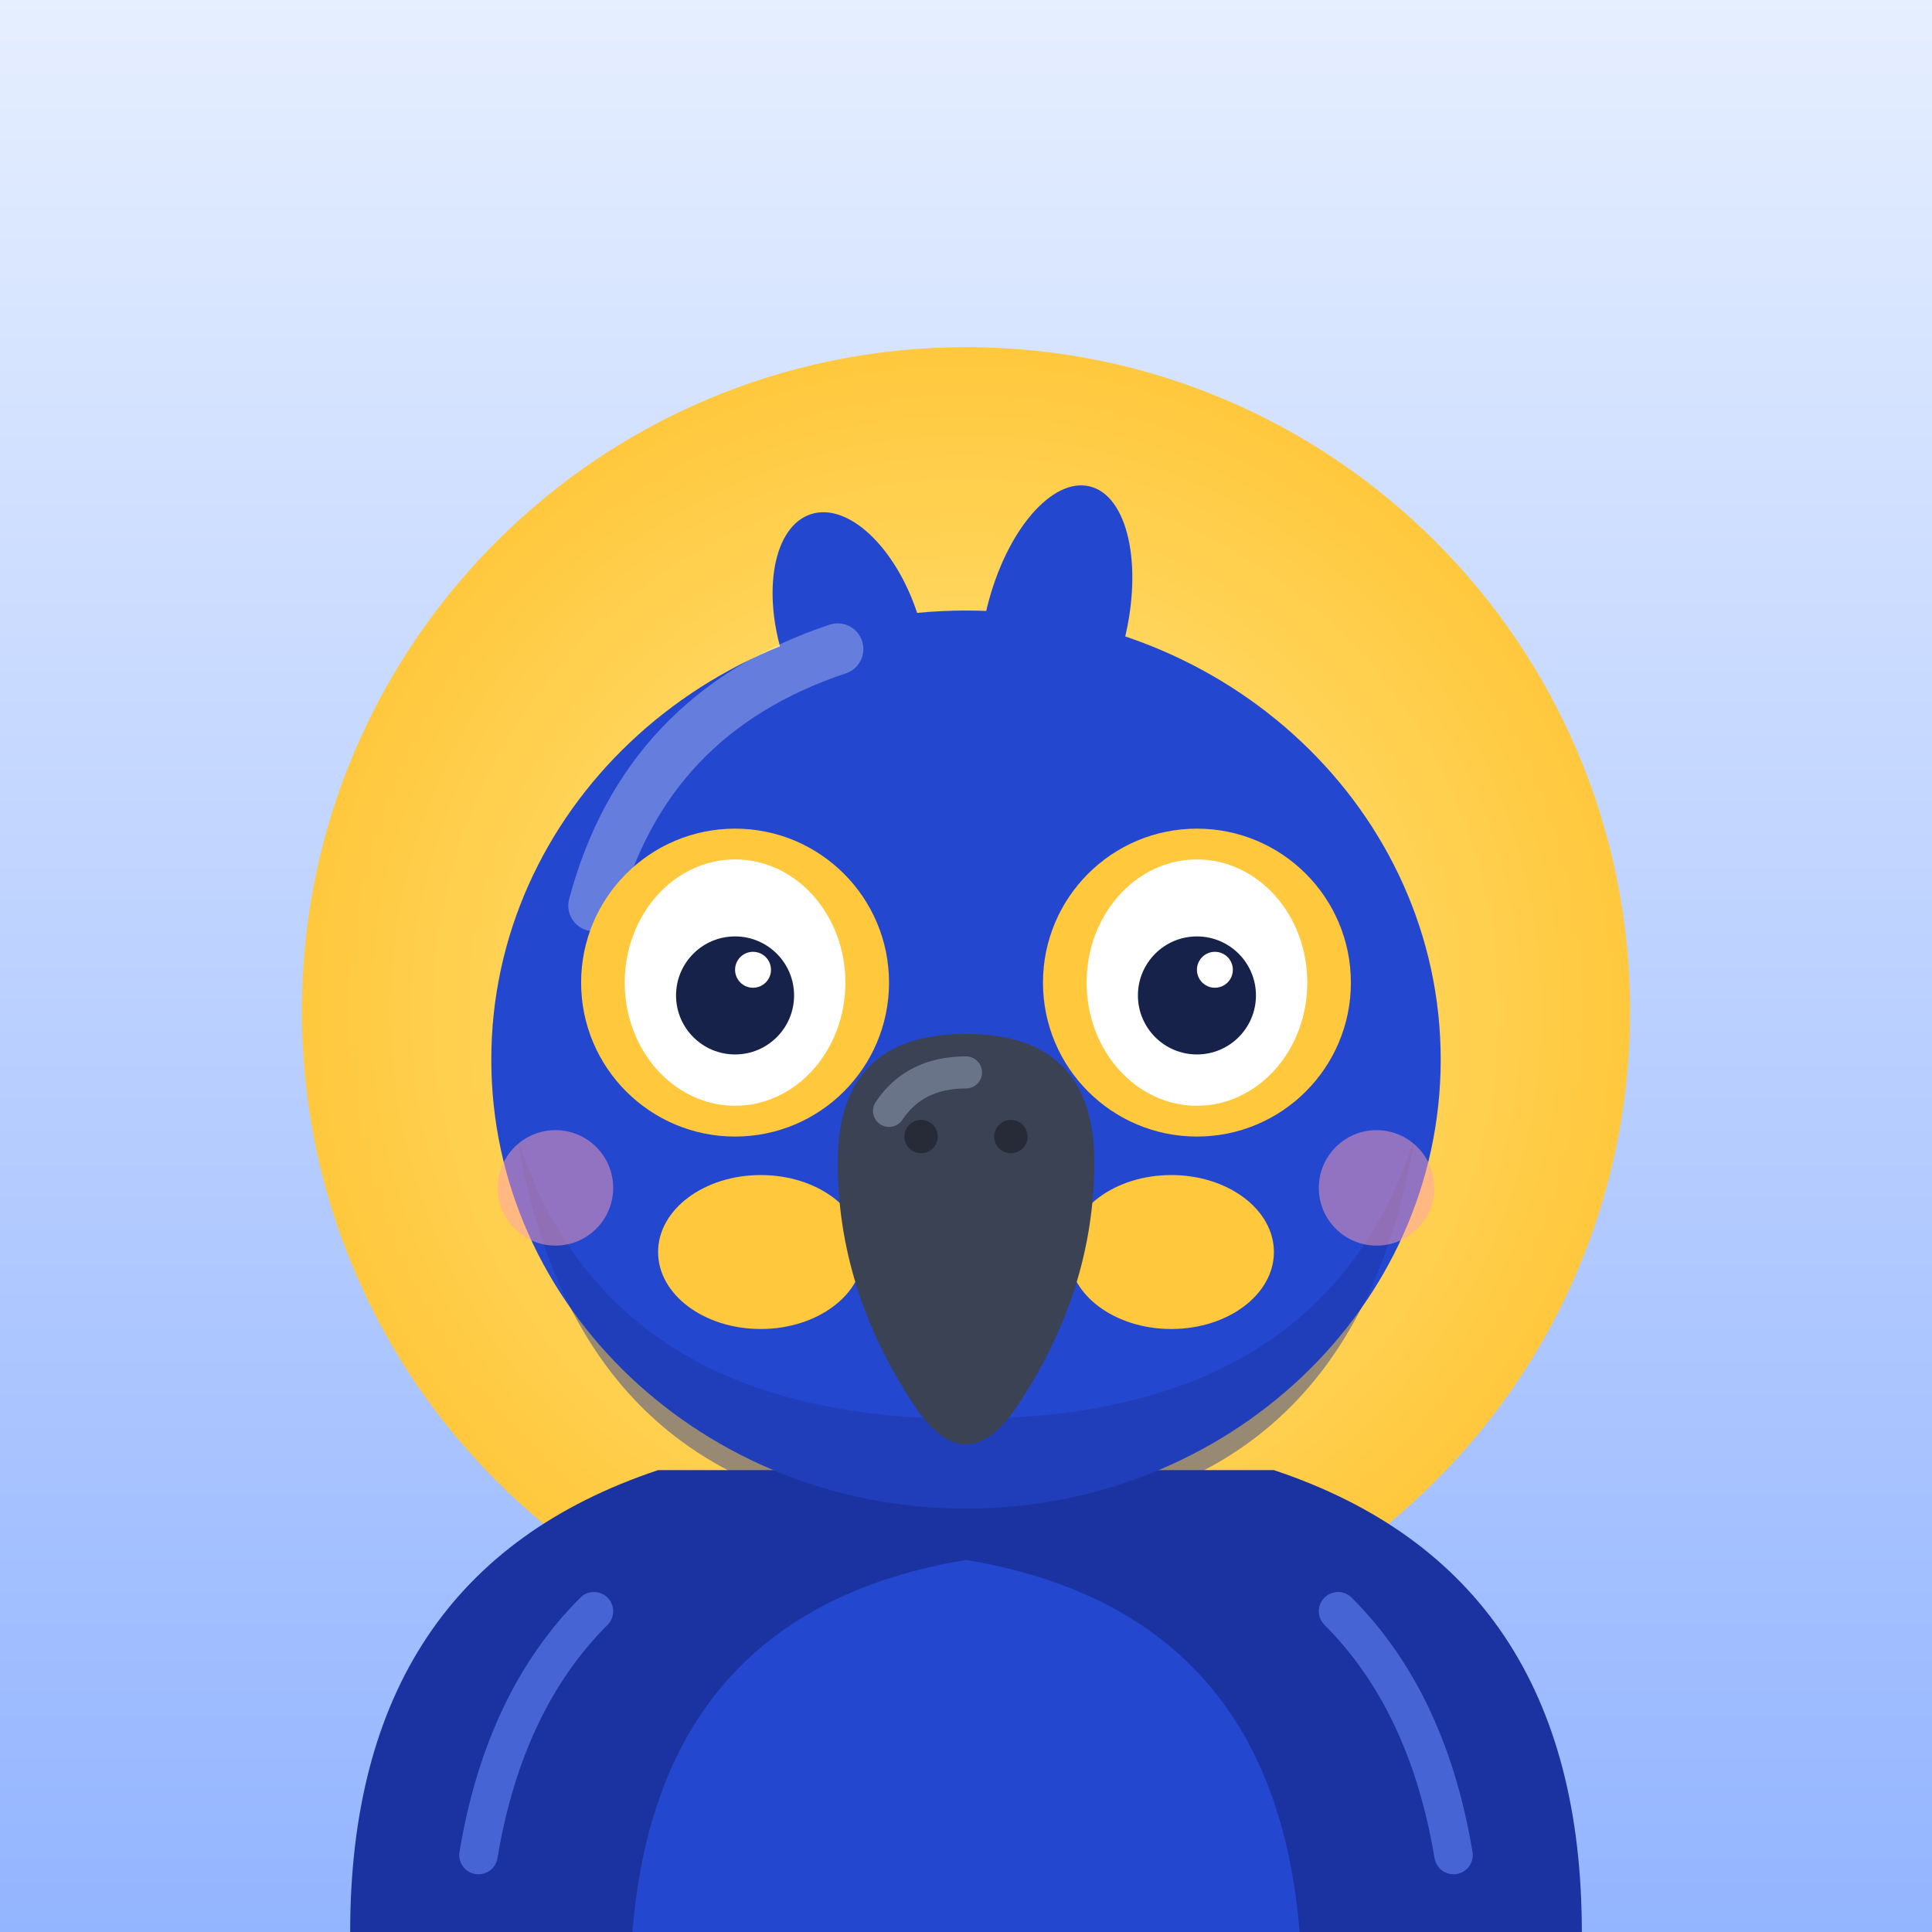
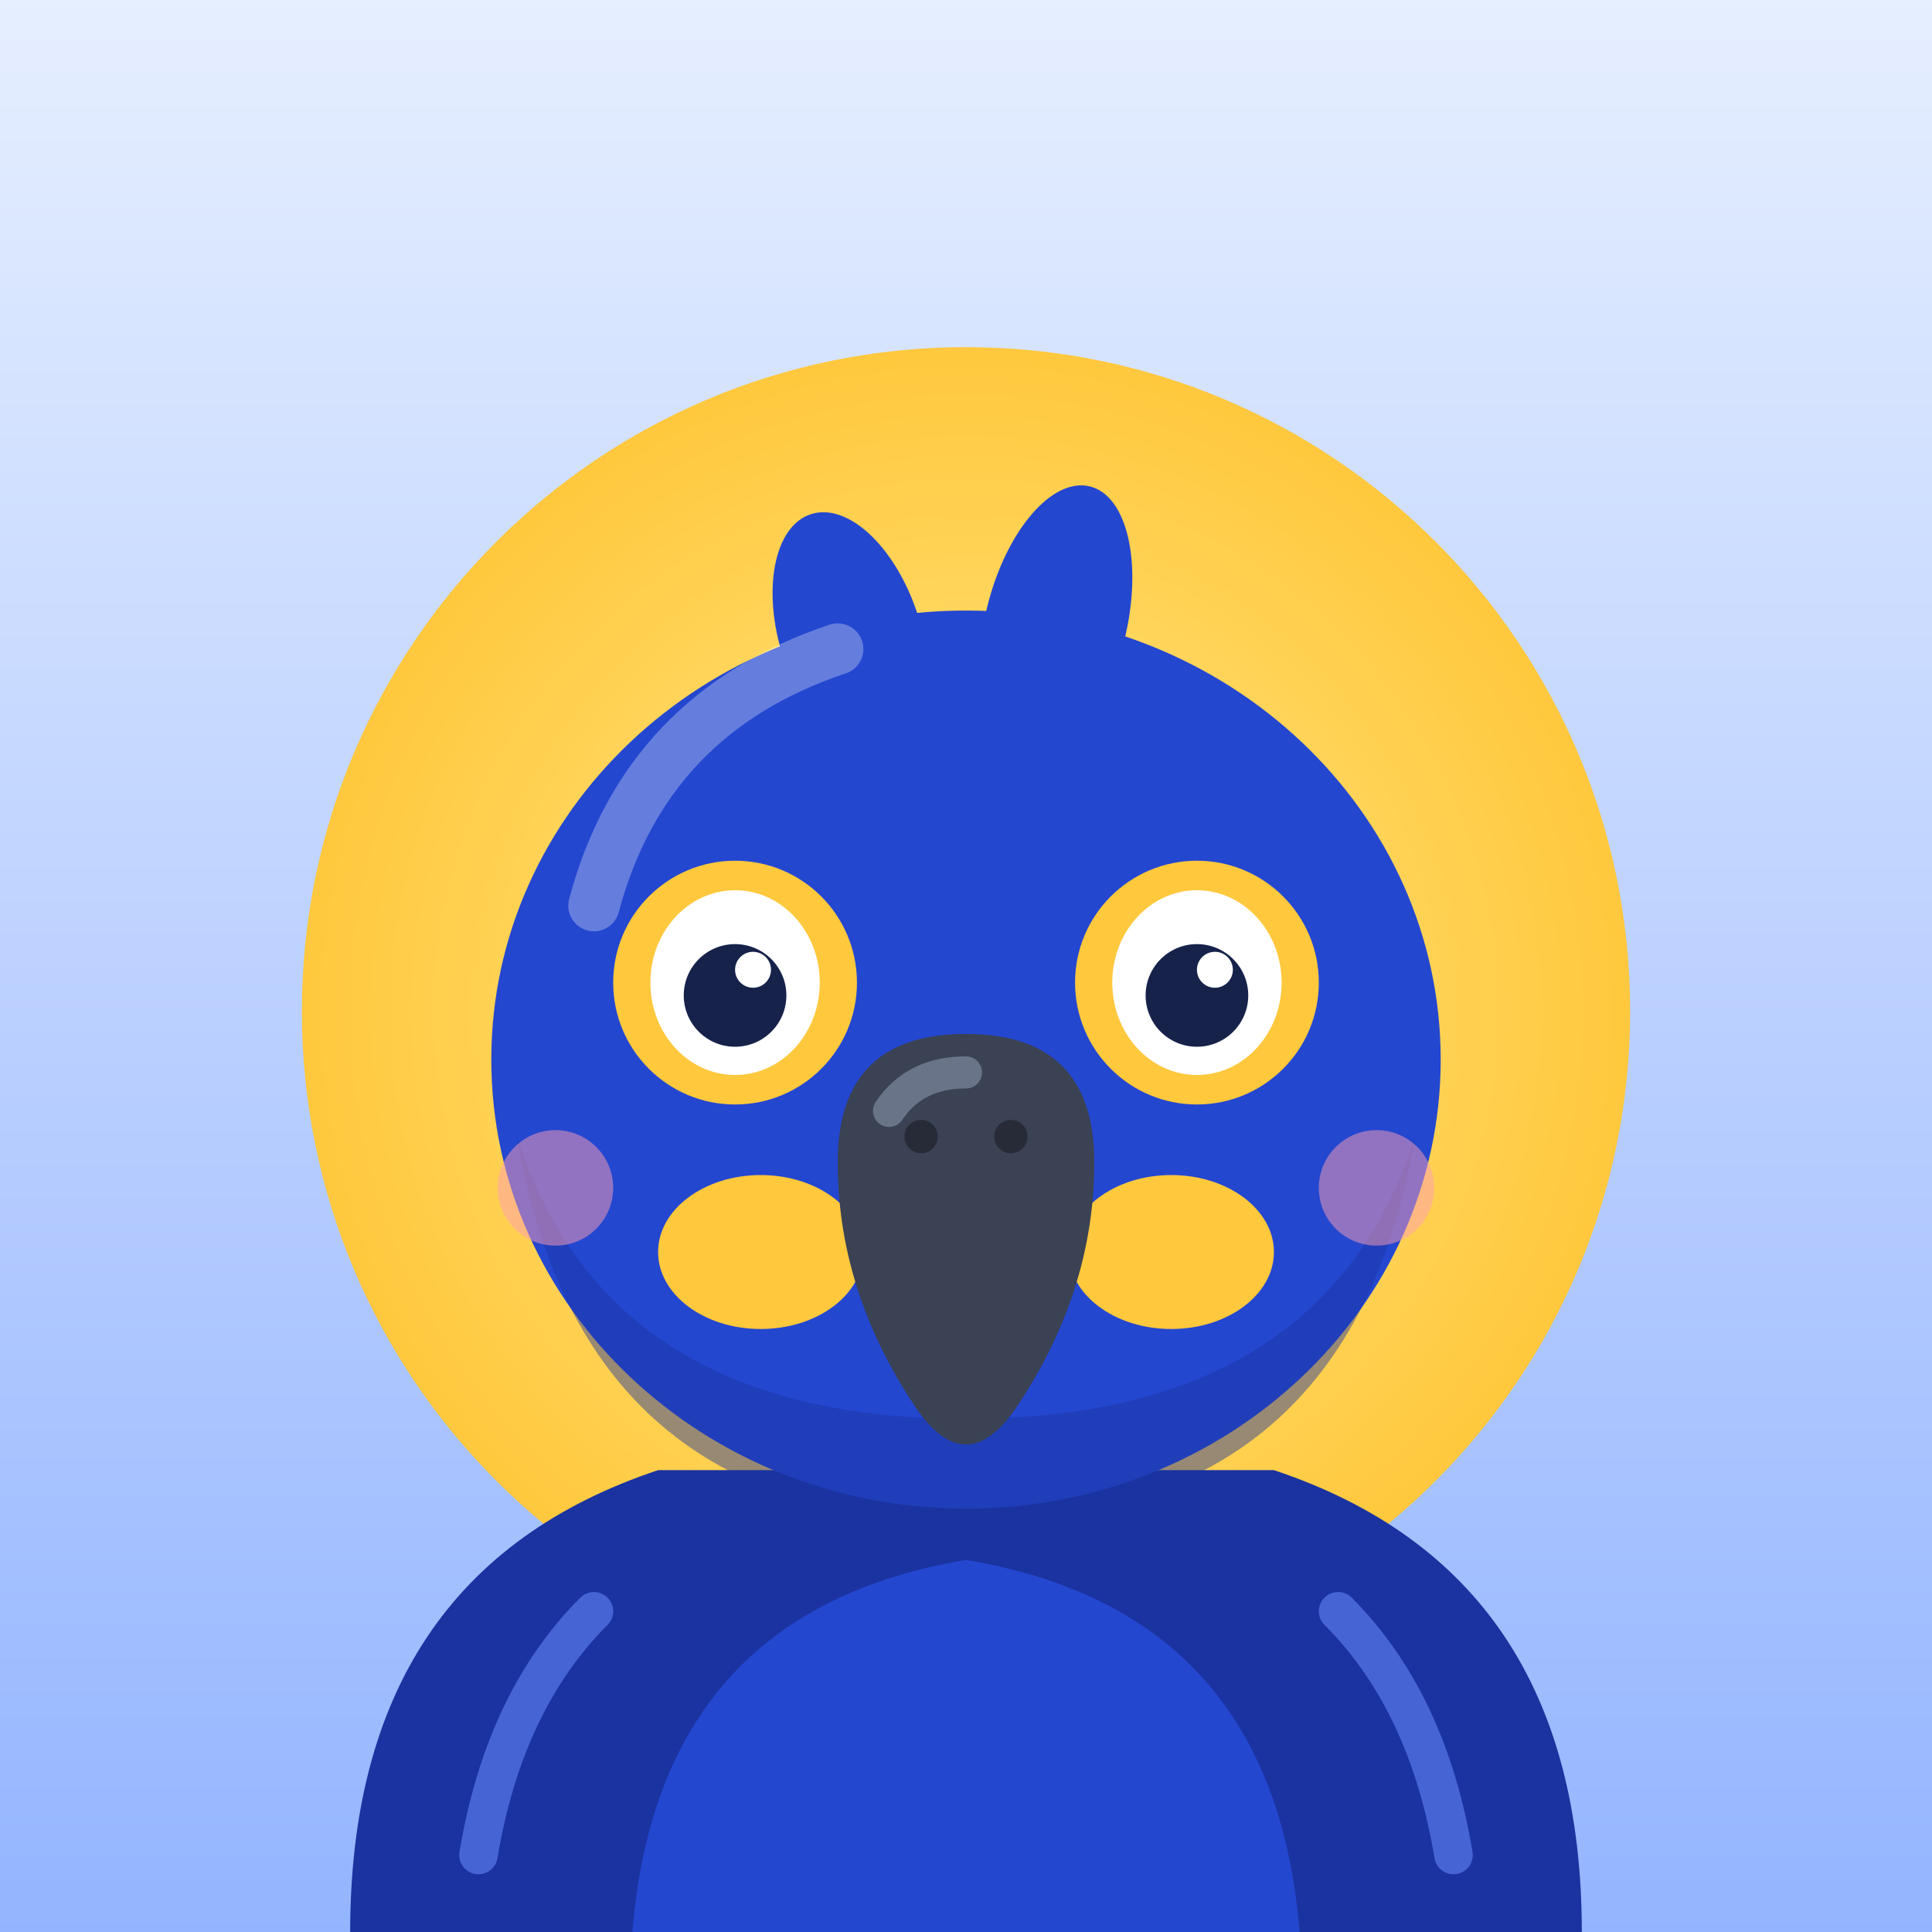
<svg xmlns="http://www.w3.org/2000/svg" viewBox="0 0 512 512">
  <defs>
    <linearGradient id="g" x1="0" y1="0" x2="0" y2="1">
      <stop offset="0" stop-color="#E6EFFF" />
      <stop offset="1" stop-color="#93B4FF" />
    </linearGradient>
    <radialGradient id="s">
      <stop offset="0" stop-color="#FFE98A" />
      <stop offset="1" stop-color="#FFC83D" />
    </radialGradient>
  </defs>
  <rect width="512" height="512" rx="0" fill="url(#g)" />
  <circle cx="256" cy="268" r="176" fill="url(#s)" />
  <g transform="translate(52 104) scale(3.4)">
    <g class="lou__corpo">
      <path d="M12 120 Q12 92 36 84 H84 Q108 92 108 120 Z" fill="#1A33A0" />
      <path d="M34 120 Q36 95 60 91 Q84 95 86 120 Z" fill="#2447D0" />
      <path d="M22 114 Q24 102 31 95" stroke="#6C8DFF" stroke-width="3" stroke-linecap="round" fill="none" opacity=".55" />
      <path d="M98 114 Q96 102 89 95" stroke="#6C8DFF" stroke-width="3" stroke-linecap="round" fill="none" opacity=".55" />
      <ellipse cx="51" cy="19" rx="5.5" ry="10" fill="#2447D0" transform="rotate(-18 51 19)" />
      <ellipse cx="67" cy="18" rx="5.5" ry="11" fill="#2447D0" transform="rotate(14 67 18)" />
      <ellipse cx="60" cy="52" rx="37" ry="35" fill="#2447D0" />
      <path d="M25 58 Q30 88 60 88 Q90 88 95 58 Q88 80 60 80 Q32 80 25 58 Z" fill="#1A33A0" opacity=".45" />
      <path d="M31 40 Q35 25 50 20" stroke="#fff" stroke-width="4" stroke-linecap="round" fill="none" opacity=".3" />
      <ellipse cx="44" cy="67" rx="8" ry="6" fill="#FFC83D" />
      <ellipse cx="76" cy="67" rx="8" ry="6" fill="#FFC83D" />
      <g class="lou__olhos">
-         <circle cx="42" cy="46" r="12" fill="#FFC83D" />
-         <ellipse cx="42" cy="46" rx="8.6" ry="9.6" fill="#fff" />
-         <circle cx="42" cy="47" r="4.6" fill="#16224A" />
+         <circle cx="42" cy="46" r="9.5" fill="#FFC83D" />
+         <ellipse cx="42" cy="46" rx="6.6" ry="7.2" fill="#fff" />
+         <circle cx="42" cy="47" r="4" fill="#16224A" />
        <circle cx="43.4" cy="45" r="1.4" fill="#fff" />
-         <circle cx="78" cy="46" r="12" fill="#FFC83D" />
-         <ellipse cx="78" cy="46" rx="8.6" ry="9.6" fill="#fff" />
-         <circle cx="78" cy="47" r="4.6" fill="#16224A" />
+         <circle cx="78" cy="46" r="9.5" fill="#FFC83D" />
+         <ellipse cx="78" cy="46" rx="6.6" ry="7.2" fill="#fff" />
+         <circle cx="78" cy="47" r="4" fill="#16224A" />
        <circle cx="79.4" cy="45" r="1.4" fill="#fff" />
      </g>
      <circle cx="28" cy="62" r="4.5" fill="#FF9FB2" opacity=".5" />
      <circle cx="92" cy="62" r="4.5" fill="#FF9FB2" opacity=".5" />
      <path d="M50 60 Q50 50 60 50 Q70 50 70 60 Q70 70 64 79 Q60 85 56 79 Q50 70 50 60 Z" fill="#3A4254" />
      <path d="M54 56 Q56 53 60 53" stroke="#7A849B" stroke-width="2.5" stroke-linecap="round" fill="none" opacity=".75" />
      <circle cx="56.5" cy="58" r="1.3" fill="#000" opacity=".35" />
      <circle cx="63.5" cy="58" r="1.3" fill="#000" opacity=".35" />
    </g>
  </g>
</svg>
